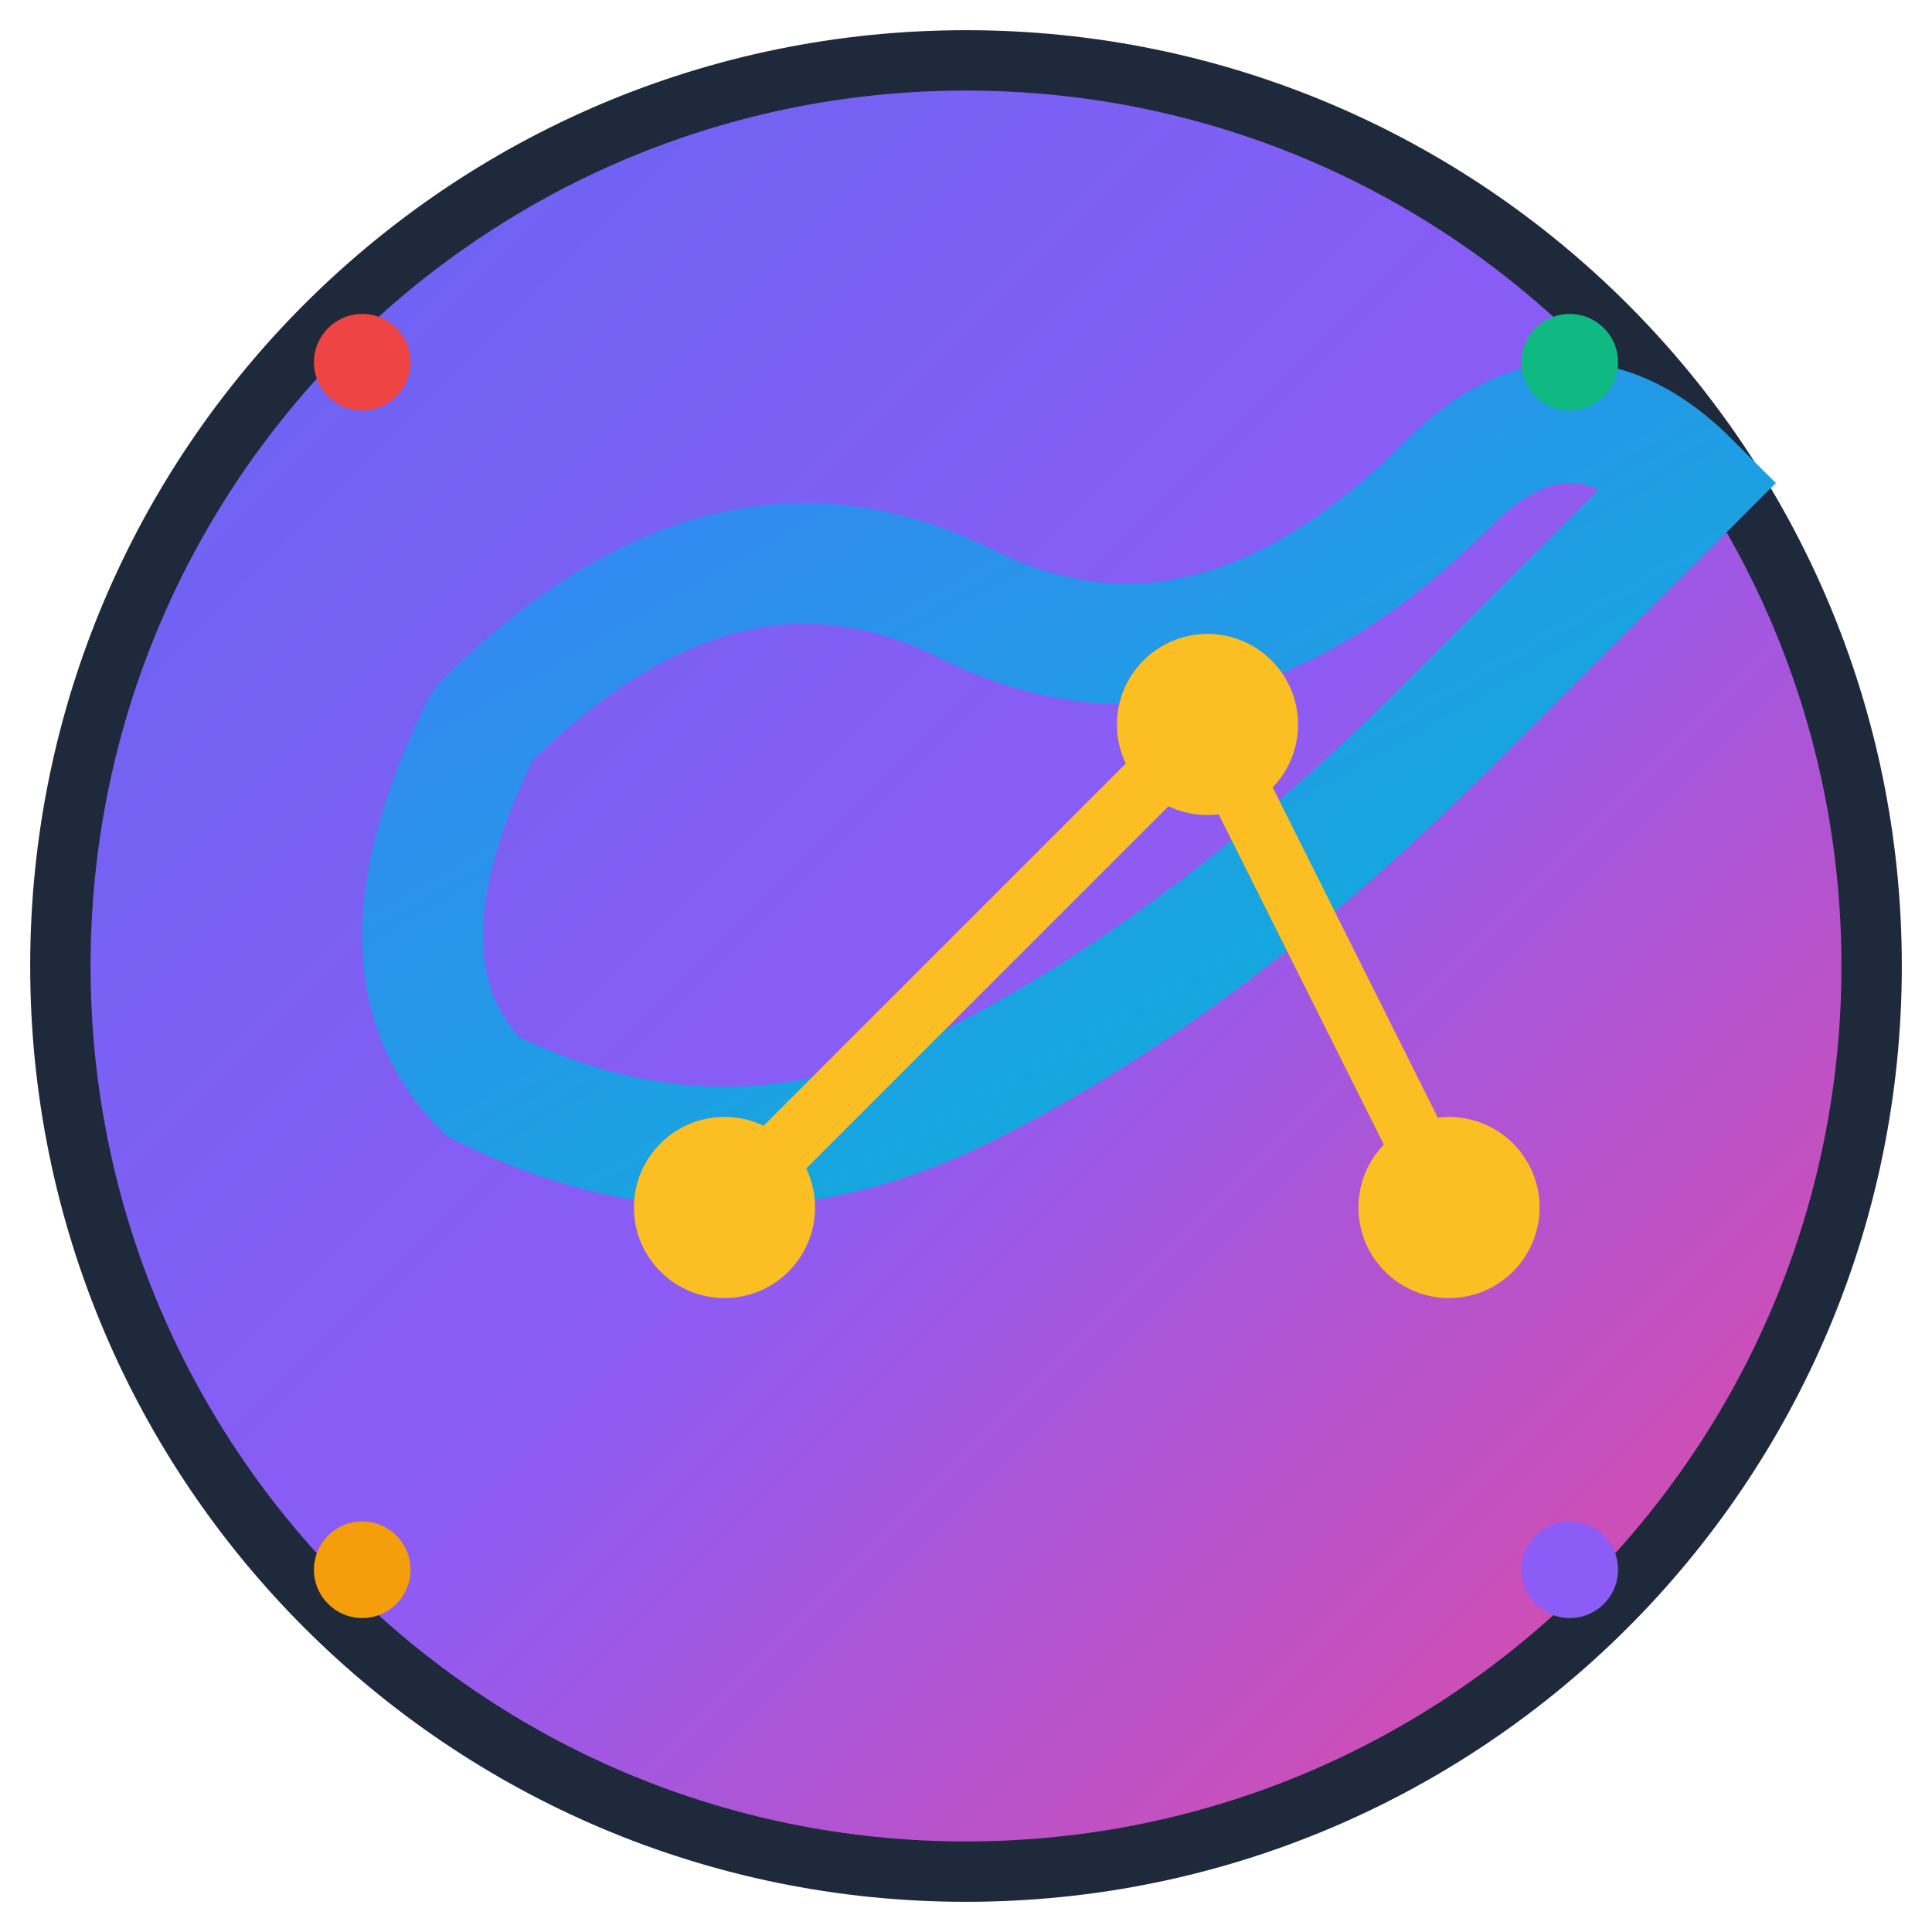
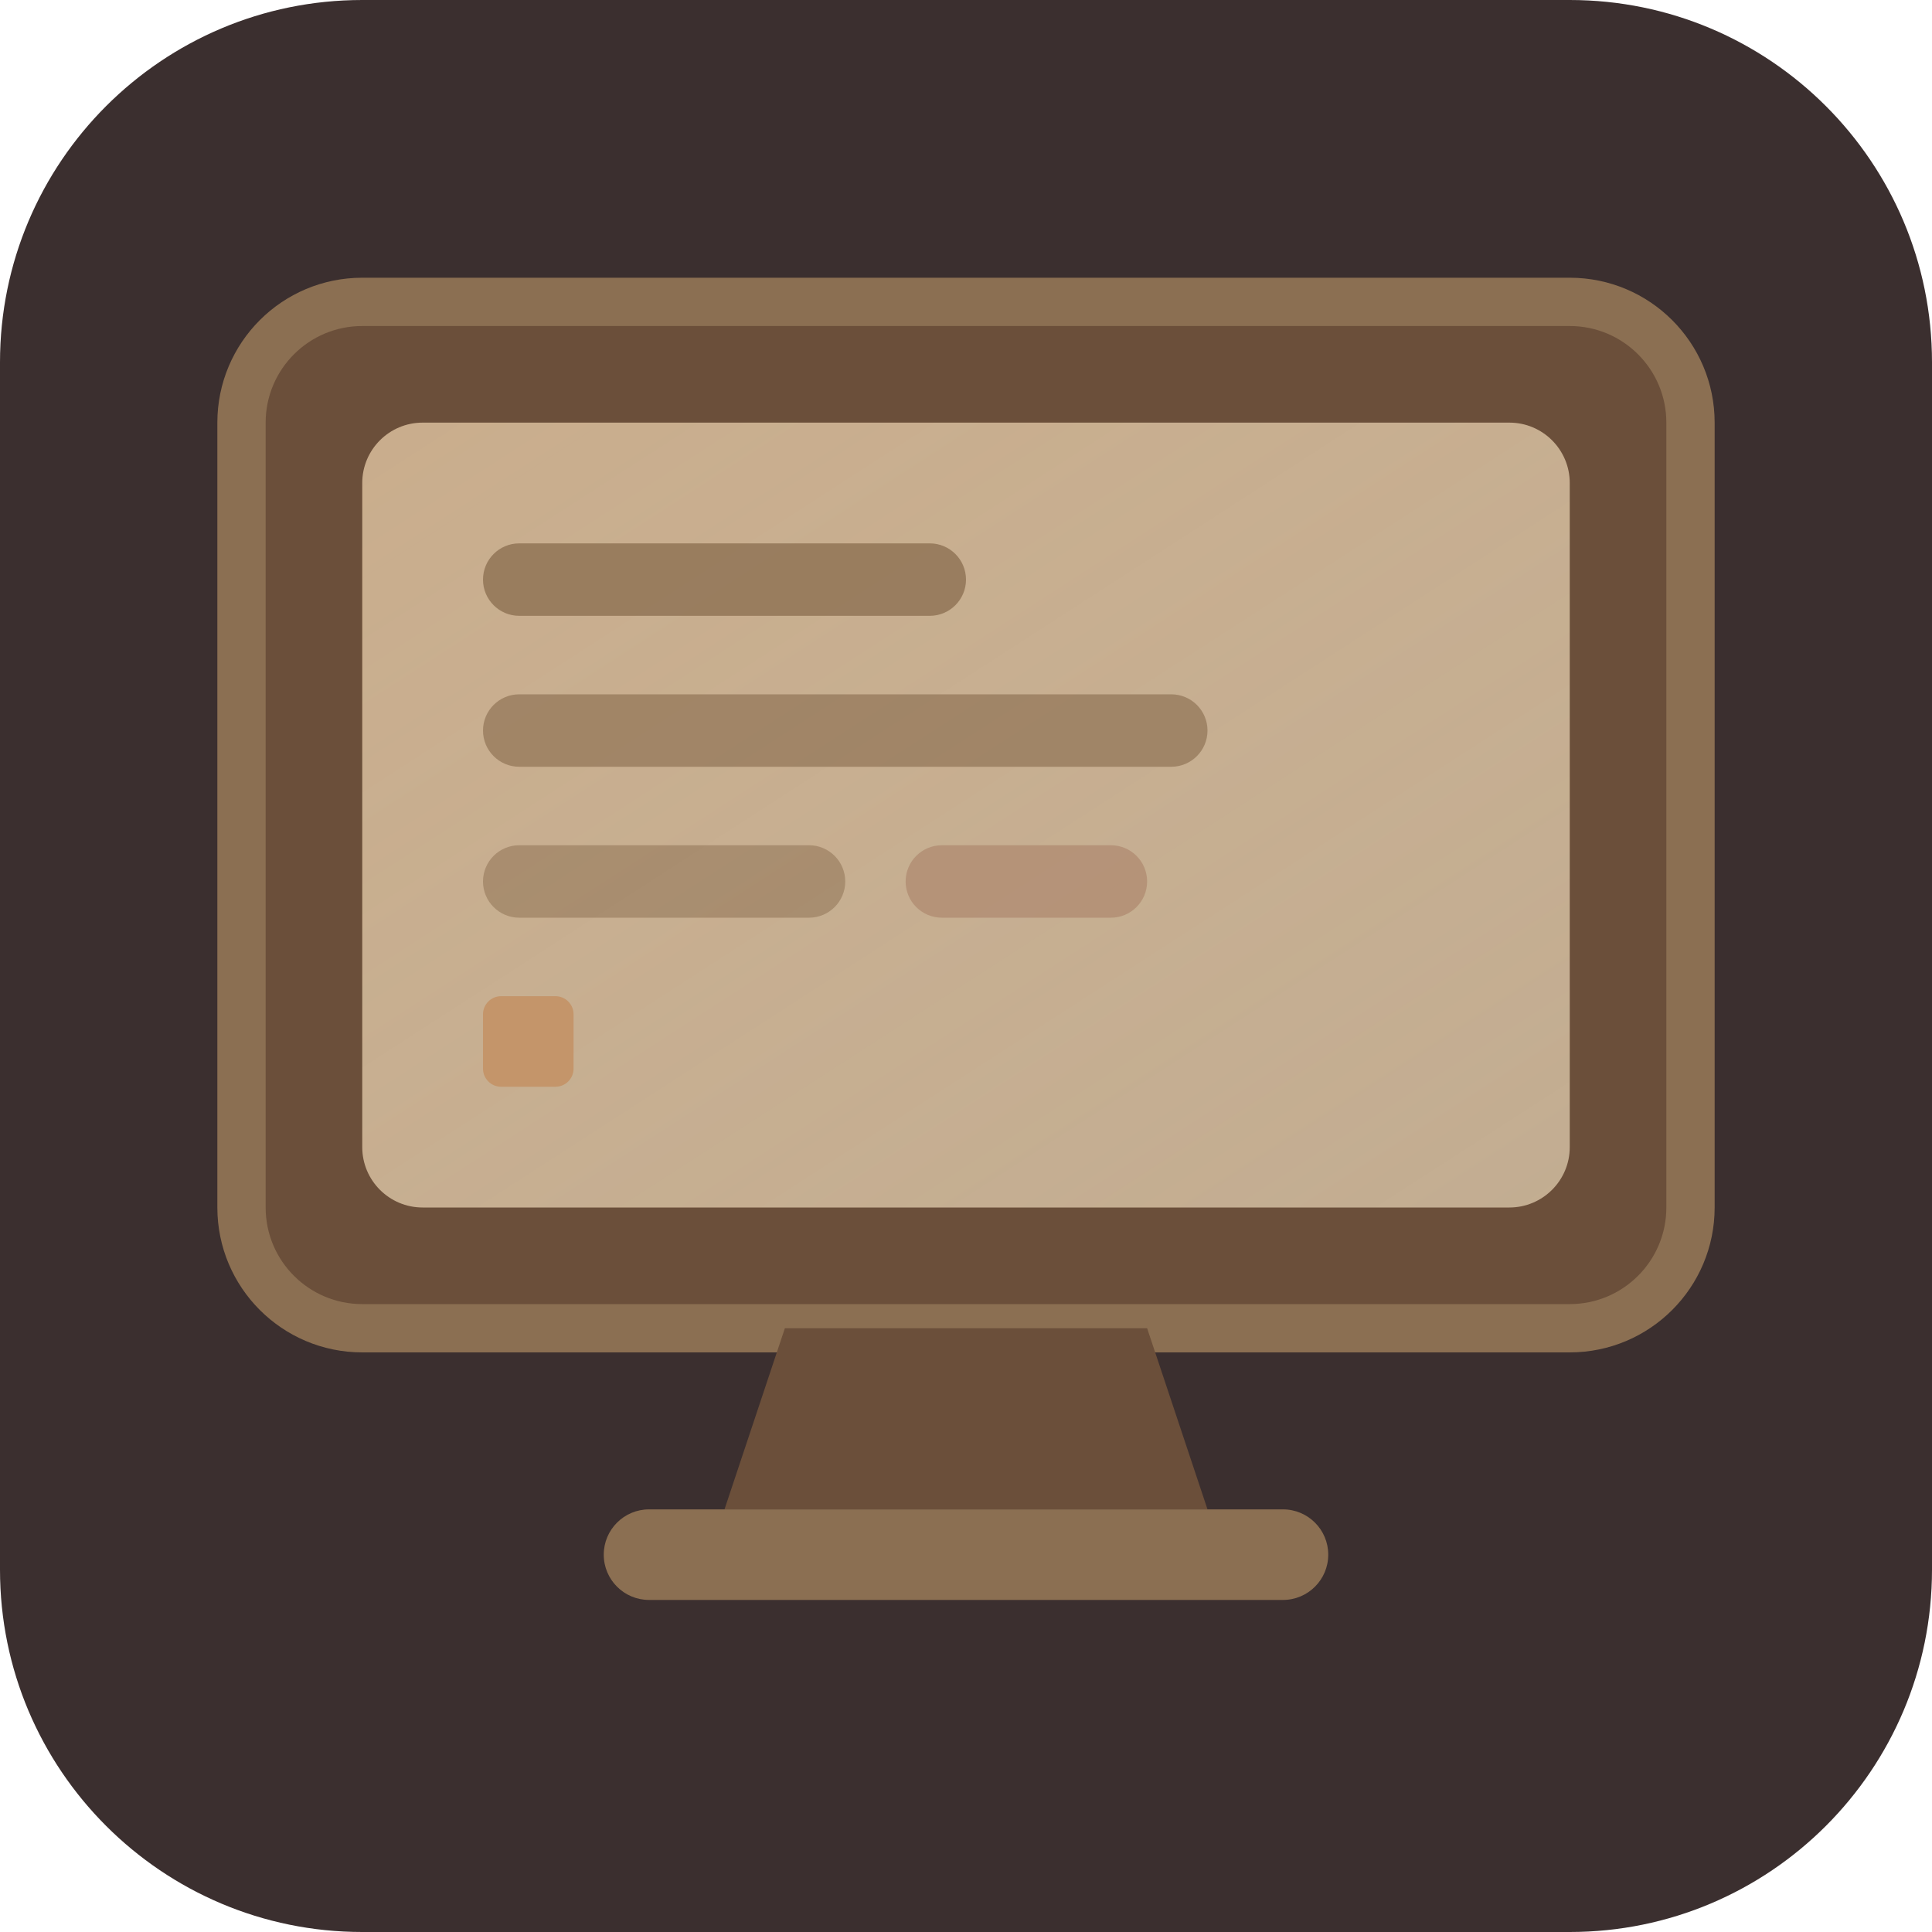
<svg xmlns="http://www.w3.org/2000/svg" viewBox="0 0 32 32" width="32" height="32">
  <defs>
-     <linearGradient id="grad1" x1="0%" y1="0%" x2="100%" y2="100%">
-       <stop offset="0%" style="stop-color:#6366f1;stop-opacity:1" />
-       <stop offset="50%" style="stop-color:#8b5cf6;stop-opacity:1" />
-       <stop offset="100%" style="stop-color:#ec4899;stop-opacity:1" />
+     <linearGradient id="screen" x1="0%" y1="0%" x2="100%" y2="100%">
+       <stop offset="0%" style="stop-color:#a3785f;stop-opacity:1" />
+       <stop offset="100%" style="stop-color:#c4a882;stop-opacity:1" />
    </linearGradient>
-     <linearGradient id="grad2" x1="0%" y1="0%" x2="100%" y2="100%">
-       <stop offset="0%" style="stop-color:#3b82f6;stop-opacity:1" />
-       <stop offset="100%" style="stop-color:#06b6d4;stop-opacity:1" />
+     <linearGradient id="glow" x1="0%" y1="0%" x2="100%" y2="100%">
+       <stop offset="0%" style="stop-color:#d4b896;stop-opacity:0.9" />
+       <stop offset="100%" style="stop-color:#e8d5b7;stop-opacity:0.7" />
    </linearGradient>
  </defs>
-   <circle cx="16" cy="16" r="15" fill="url(#grad1)" stroke="#1e293b" stroke-width="1" />
-   <path d="M8 12 Q12 8 16 10 Q20 12 24 8 Q26 6 28 8 Q26 10 24 12 Q20 16 16 18 Q12 20 8 18 Q6 16 8 12" fill="none" stroke="url(#grad2)" stroke-width="2" stroke-linecap="round" />
-   <circle cx="12" cy="20" r="1.5" fill="#fbbf24" />
-   <circle cx="20" cy="12" r="1.5" fill="#fbbf24" />
-   <circle cx="24" cy="20" r="1.5" fill="#fbbf24" />
-   <line x1="12" y1="20" x2="20" y2="12" stroke="#fbbf24" stroke-width="1" />
-   <line x1="20" y1="12" x2="24" y2="20" stroke="#fbbf24" stroke-width="1" />
-   <circle cx="6" cy="6" r="0.8" fill="#ef4444" />
-   <circle cx="26" cy="6" r="0.8" fill="#10b981" />
-   <circle cx="6" cy="26" r="0.8" fill="#f59e0b" />
-   <circle cx="26" cy="26" r="0.8" fill="#8b5cf6" />
+   <rect width="32" height="32" rx="6" fill="#3b2f2f" />
+   <rect x="4" y="5" width="24" height="17" rx="2" fill="#6b4f3a" stroke="#8b6f52" stroke-width="0.8" />
+   <rect x="6" y="7" width="20" height="13" rx="1" fill="url(#glow)" />
+   <rect x="8" y="9" width="8" height="1.2" rx="0.6" fill="#7a5c3e" opacity="0.6" />
+   <rect x="8" y="11.5" width="12" height="1.2" rx="0.6" fill="#7a5c3e" opacity="0.5" />
+   <rect x="8" y="14" width="6" height="1.2" rx="0.6" fill="#7a5c3e" opacity="0.4" />
+   <rect x="15" y="14" width="4" height="1.2" rx="0.6" fill="#a3785f" opacity="0.5" />
+   <rect x="8" y="16.5" width="1.5" height="1.5" rx="0.3" fill="#c4956a" />
+   <path d="M13 22 L19 22 L20 25 L12 25 Z" fill="#6b4f3a" />
+   <rect x="10" y="25" width="12" height="1.5" rx="0.75" fill="#8b6f52" />
</svg>
